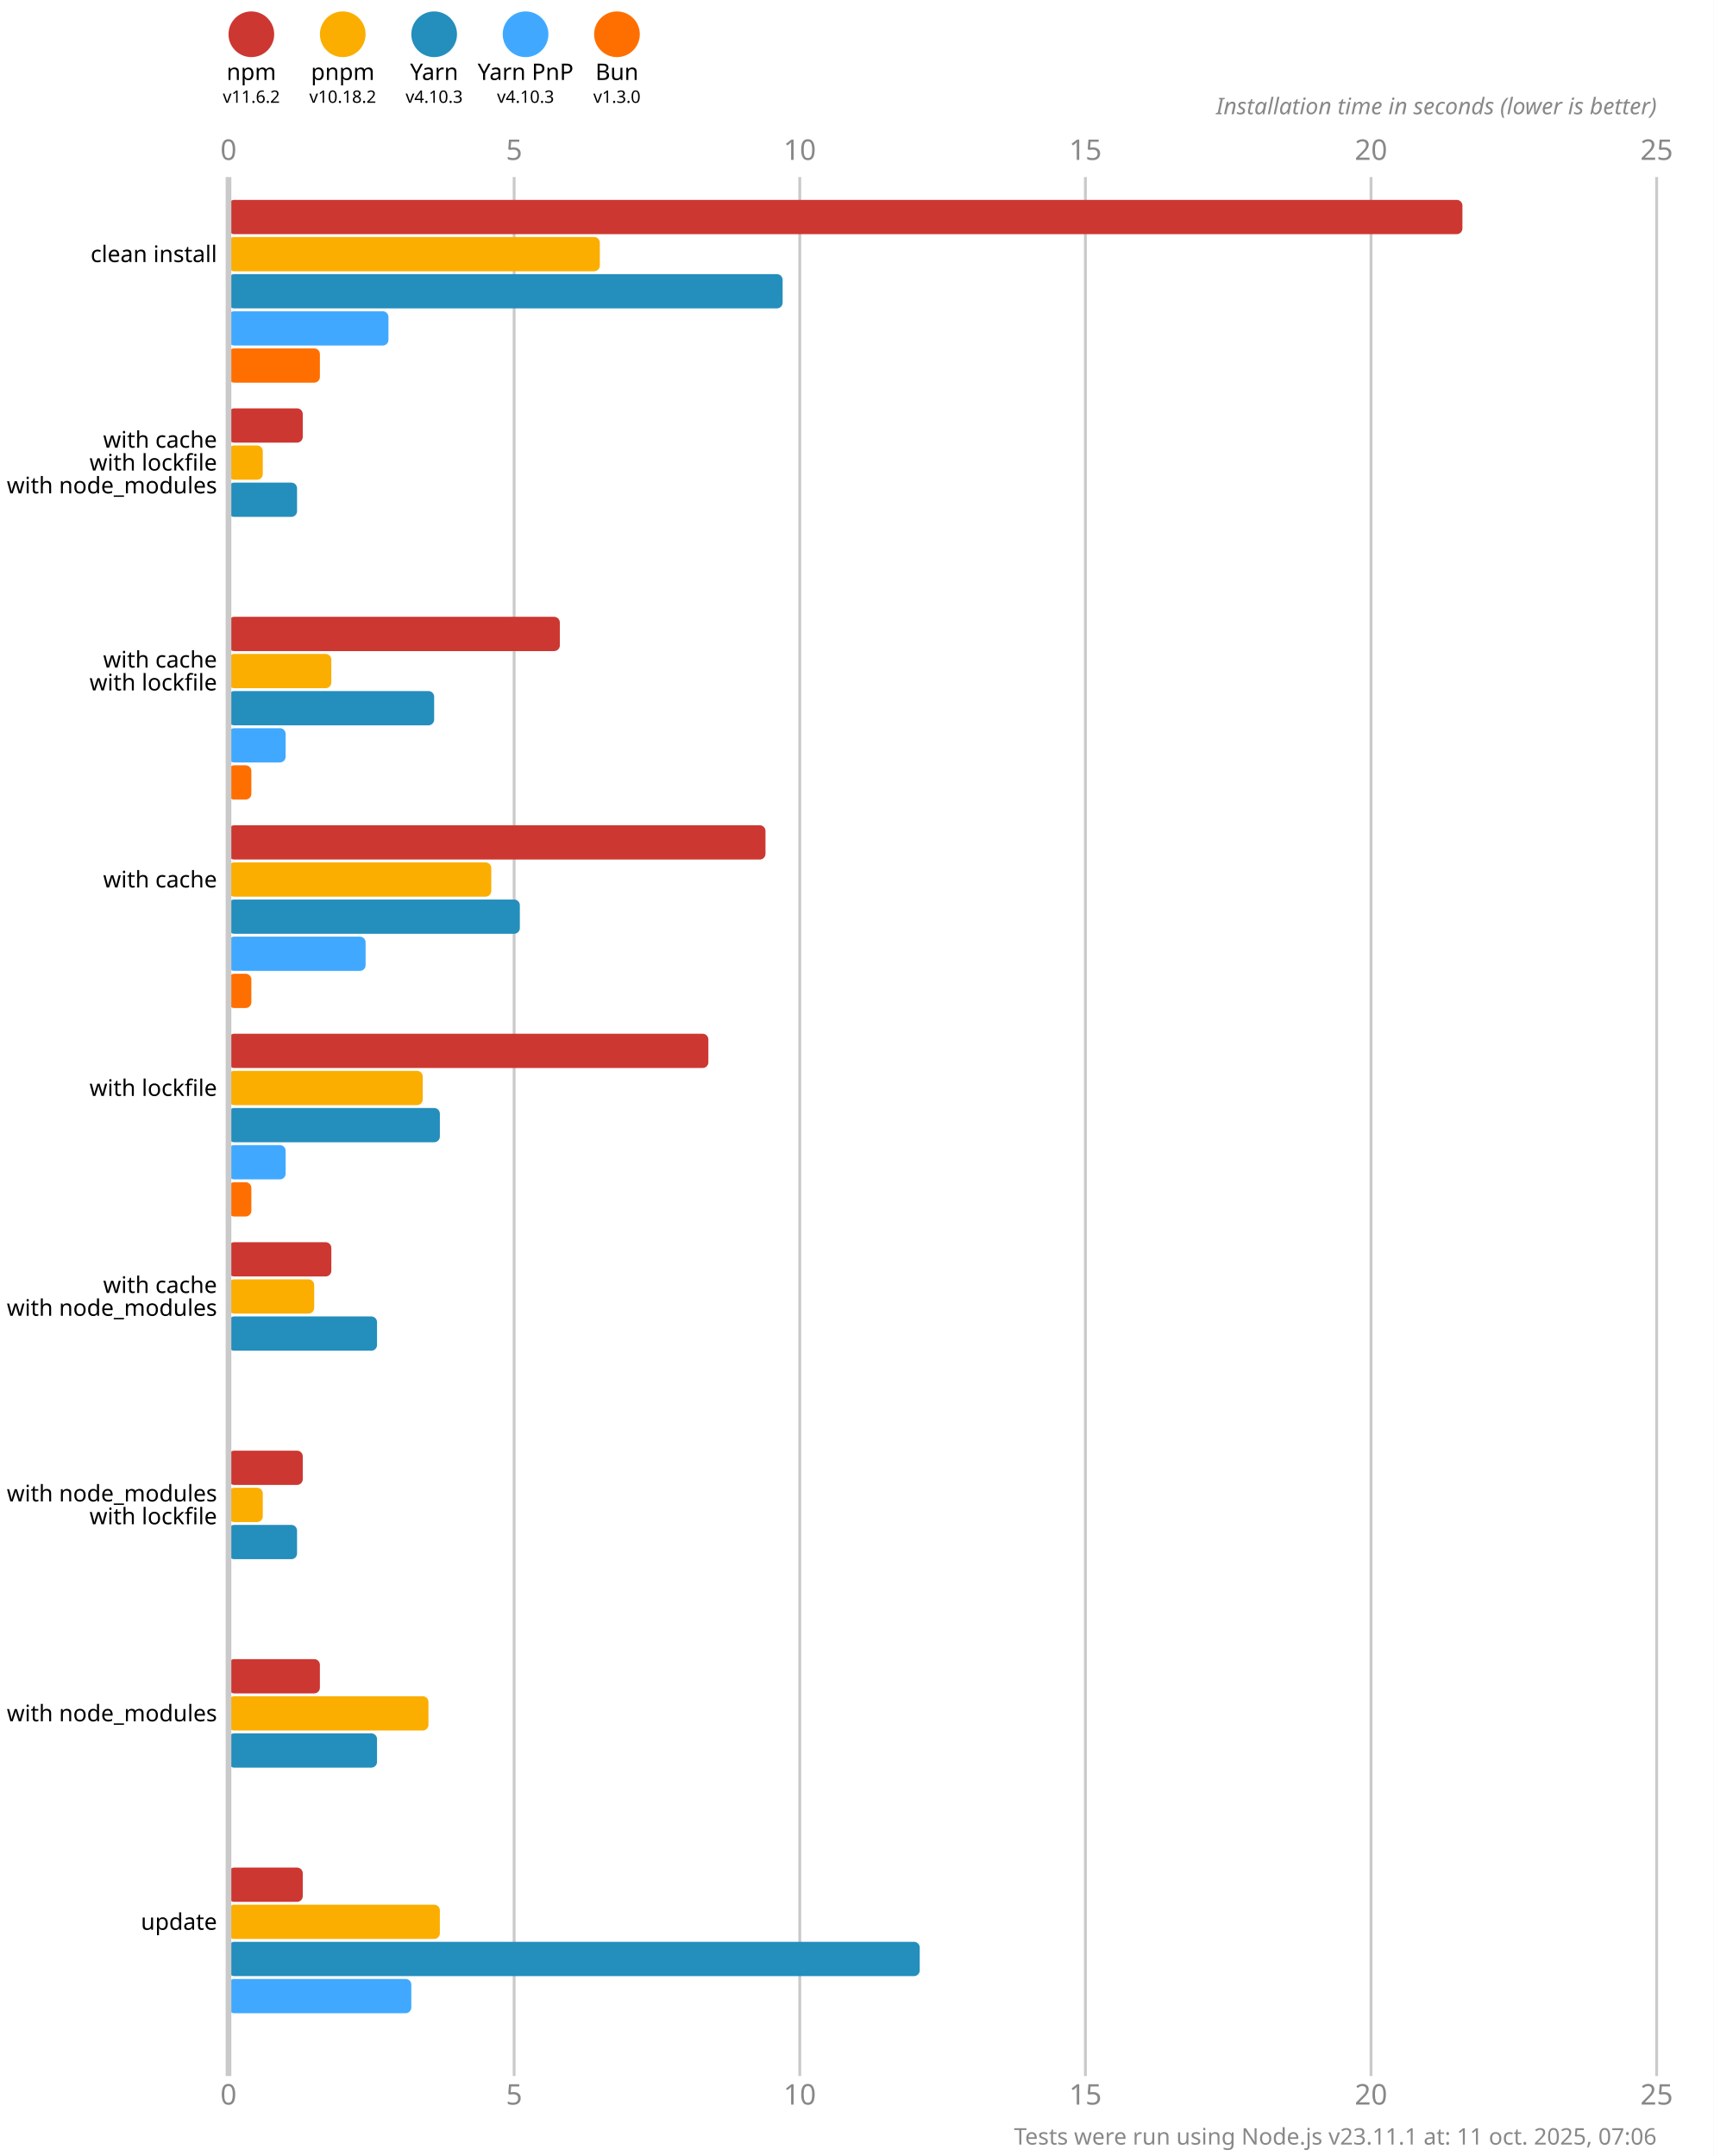
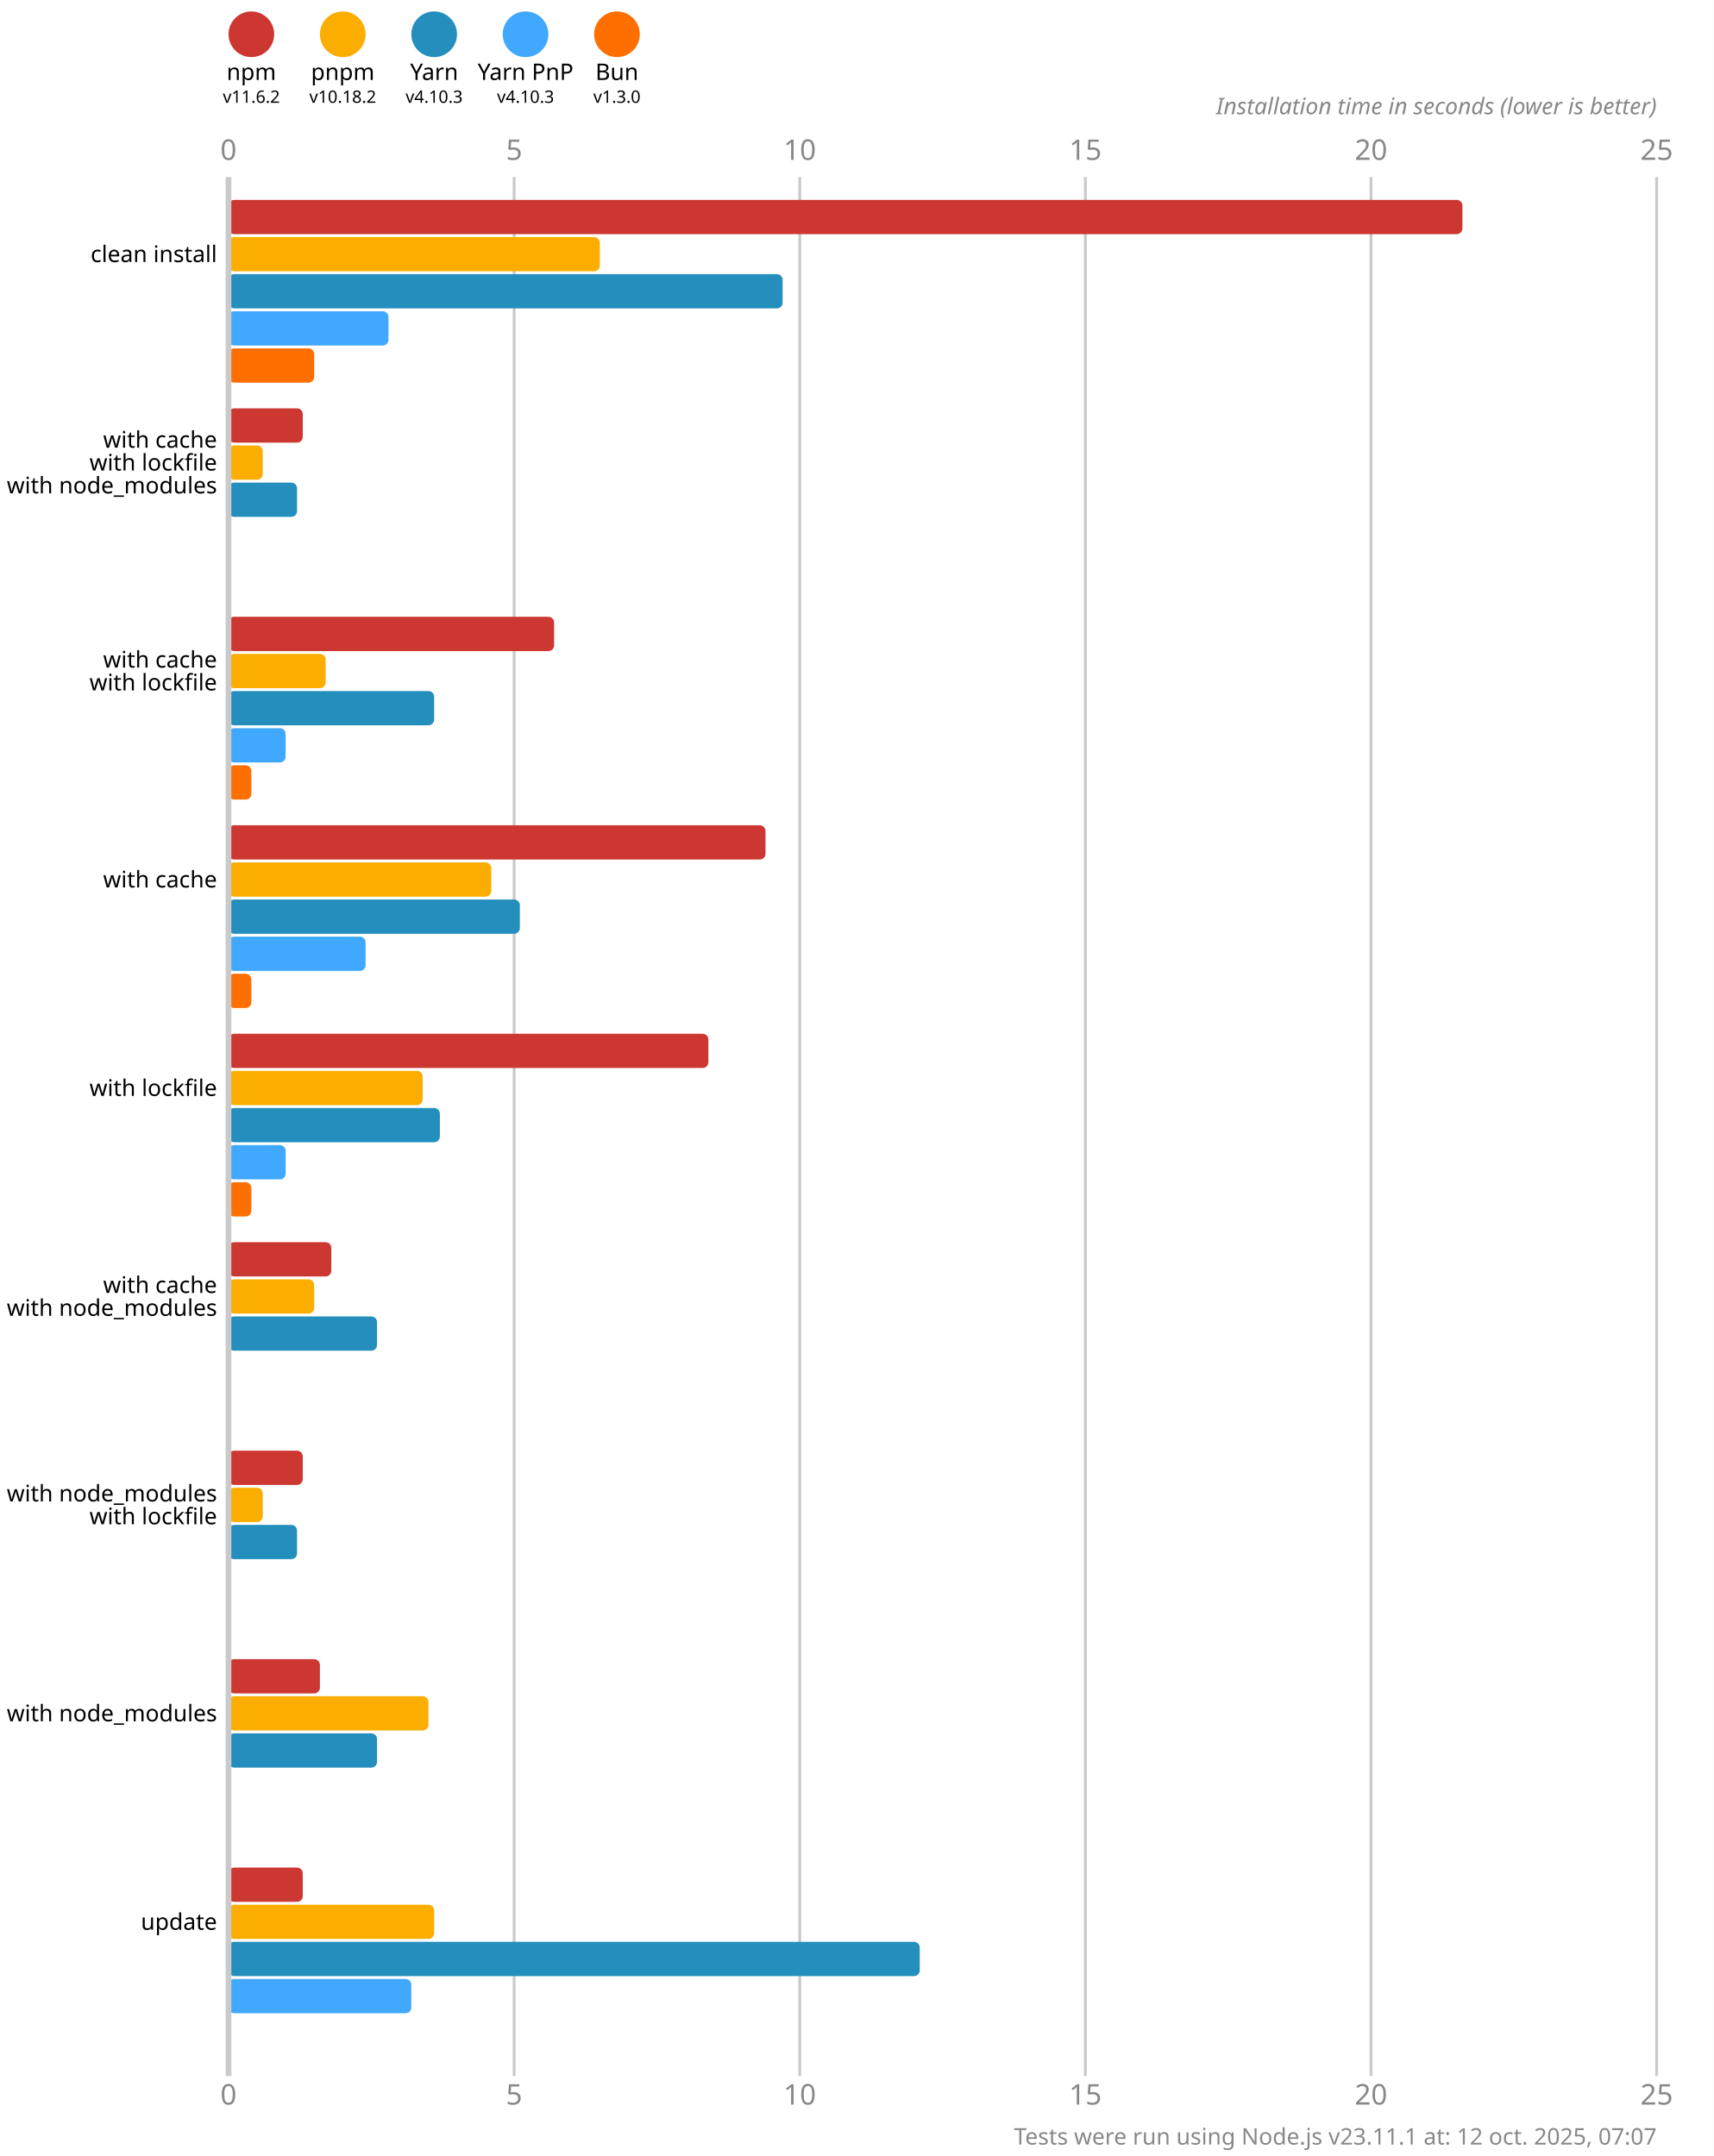
<svg xmlns="http://www.w3.org/2000/svg" version="1.1" viewBox="0 0 300 377.5">
  <style>
    .font { font-family: sans-serif; }
    .s3 { font-size: 3px; }
    .s4 { font-size: 4px; }
    .s5 { font-size: 5px; }
    .line { stroke: #cacaca; }
    .width { stroke-width: 0.5; }
    .text { fill: #888; }
  </style>
  <rect x="0" y="0" width="300" height="377.5" fill="#fff" />
  <circle cx="44" cy="6" r="4" fill="#cd3731" />
  <text x="44" y="14" class="font s4" text-anchor="middle">npm</text>
  <text x="44" y="18" class="font s3" text-anchor="middle">v11.6.2</text>
  <circle cx="60" cy="6" r="4" fill="#fbae00" />
  <text x="60" y="14" class="font s4" text-anchor="middle">pnpm</text>
  <text x="60" y="18" class="font s3" text-anchor="middle">v10.18.2</text>
  <circle cx="76" cy="6" r="4" fill="#248ebd" />
  <text x="76" y="14" class="font s4" text-anchor="middle">Yarn</text>
  <text x="76" y="18" class="font s3" text-anchor="middle">v4.10.3</text>
  <circle cx="92" cy="6" r="4" fill="#40a9ff" />
  <text x="92" y="14" class="font s4" text-anchor="middle">Yarn PnP</text>
  <text x="92" y="18" class="font s3" text-anchor="middle">v4.10.3</text>
  <circle cx="108" cy="6" r="4" fill="#ff6f00" />
  <text x="108" y="14" class="font s4" text-anchor="middle">Bun</text>
  <text x="108" y="18" class="font s3" text-anchor="middle">v1.3.0</text>
  <text x="40" y="28" class="font s5 text" text-anchor="middle">0</text>
  <text x="40" y="368.5" class="font s5 text" text-anchor="middle">0</text>
  <line x1="90" y1="31" x2="90" y2="363.5" class="line width" />
  <text x="90" y="28" class="font s5 text" text-anchor="middle">5</text>
  <text x="90" y="368.5" class="font s5 text" text-anchor="middle">5</text>
  <line x1="140" y1="31" x2="140" y2="363.5" class="line width" />
  <text x="140" y="28" class="font s5 text" text-anchor="middle">10</text>
  <text x="140" y="368.5" class="font s5 text" text-anchor="middle">10</text>
  <line x1="190" y1="31" x2="190" y2="363.5" class="line width" />
  <text x="190" y="28" class="font s5 text" text-anchor="middle">15</text>
  <text x="190" y="368.5" class="font s5 text" text-anchor="middle">15</text>
  <line x1="240" y1="31" x2="240" y2="363.5" class="line width" />
  <text x="240" y="28" class="font s5 text" text-anchor="middle">20</text>
  <text x="240" y="368.5" class="font s5 text" text-anchor="middle">20</text>
  <line x1="290" y1="31" x2="290" y2="363.5" class="line width" />
  <text x="290" y="28" class="font s5 text" text-anchor="middle">25</text>
  <text x="290" y="368.5" class="font s5 text" text-anchor="middle">25</text>
  <text x="290" y="20" class="font s4 text" font-style="italic" text-anchor="end">Installation time in seconds (lower is better)</text>
  <rect x="40" y="35" width="216" height="6" fill="#cd3731" rx="1" ry="1" />
  <rect x="40" y="41.5" width="65" height="6" fill="#fbae00" rx="1" ry="1" />
  <rect x="40" y="48" width="97" height="6" fill="#248ebd" rx="1" ry="1" />
  <rect x="40" y="54.5" width="28" height="6" fill="#40a9ff" rx="1" ry="1" />
-   <rect x="40" y="61" width="16" height="6" fill="#ff6f00" rx="1" ry="1" />
+   <rect x="40" y="61" width="15" height="6" fill="#ff6f00" rx="1" ry="1" />
  <rect x="40" y="71.5" width="13" height="6" fill="#cd3731" rx="1" ry="1" />
  <rect x="40" y="78" width="6" height="6" fill="#fbae00" rx="1" ry="1" />
  <rect x="40" y="84.5" width="12" height="6" fill="#248ebd" rx="1" ry="1" />
  <rect x="40" y="91" width="0" height="6" fill="#40a9ff" rx="1" ry="1" />
  <rect x="40" y="97.5" width="0" height="6" fill="#ff6f00" rx="1" ry="1" />
-   <rect x="40" y="108" width="58" height="6" fill="#cd3731" rx="1" ry="1" />
-   <rect x="40" y="114.5" width="18" height="6" fill="#fbae00" rx="1" ry="1" />
+   <rect x="40" y="108" width="57" height="6" fill="#cd3731" rx="1" ry="1" />
+   <rect x="40" y="114.5" width="17" height="6" fill="#fbae00" rx="1" ry="1" />
  <rect x="40" y="121" width="36" height="6" fill="#248ebd" rx="1" ry="1" />
  <rect x="40" y="127.5" width="10" height="6" fill="#40a9ff" rx="1" ry="1" />
  <rect x="40" y="134" width="4" height="6" fill="#ff6f00" rx="1" ry="1" />
  <rect x="40" y="144.5" width="94" height="6" fill="#cd3731" rx="1" ry="1" />
  <rect x="40" y="151" width="46" height="6" fill="#fbae00" rx="1" ry="1" />
  <rect x="40" y="157.5" width="51" height="6" fill="#248ebd" rx="1" ry="1" />
  <rect x="40" y="164" width="24" height="6" fill="#40a9ff" rx="1" ry="1" />
  <rect x="40" y="170.5" width="4" height="6" fill="#ff6f00" rx="1" ry="1" />
  <rect x="40" y="181" width="84" height="6" fill="#cd3731" rx="1" ry="1" />
  <rect x="40" y="187.5" width="34" height="6" fill="#fbae00" rx="1" ry="1" />
  <rect x="40" y="194" width="37" height="6" fill="#248ebd" rx="1" ry="1" />
  <rect x="40" y="200.5" width="10" height="6" fill="#40a9ff" rx="1" ry="1" />
  <rect x="40" y="207" width="4" height="6" fill="#ff6f00" rx="1" ry="1" />
  <rect x="40" y="217.5" width="18" height="6" fill="#cd3731" rx="1" ry="1" />
  <rect x="40" y="224" width="15" height="6" fill="#fbae00" rx="1" ry="1" />
  <rect x="40" y="230.5" width="26" height="6" fill="#248ebd" rx="1" ry="1" />
  <rect x="40" y="237" width="0" height="6" fill="#40a9ff" rx="1" ry="1" />
  <rect x="40" y="243.5" width="0" height="6" fill="#ff6f00" rx="1" ry="1" />
  <rect x="40" y="254" width="13" height="6" fill="#cd3731" rx="1" ry="1" />
  <rect x="40" y="260.5" width="6" height="6" fill="#fbae00" rx="1" ry="1" />
  <rect x="40" y="267" width="12" height="6" fill="#248ebd" rx="1" ry="1" />
  <rect x="40" y="273.5" width="0" height="6" fill="#40a9ff" rx="1" ry="1" />
  <rect x="40" y="280" width="0" height="6" fill="#ff6f00" rx="1" ry="1" />
  <rect x="40" y="290.5" width="16" height="6" fill="#cd3731" rx="1" ry="1" />
  <rect x="40" y="297" width="35" height="6" fill="#fbae00" rx="1" ry="1" />
  <rect x="40" y="303.5" width="26" height="6" fill="#248ebd" rx="1" ry="1" />
  <rect x="40" y="310" width="0" height="6" fill="#40a9ff" rx="1" ry="1" />
  <rect x="40" y="316.5" width="0" height="6" fill="#ff6f00" rx="1" ry="1" />
  <rect x="40" y="327" width="13" height="6" fill="#cd3731" rx="1" ry="1" />
-   <rect x="40" y="333.5" width="37" height="6" fill="#fbae00" rx="1" ry="1" />
+   <rect x="40" y="333.5" width="36" height="6" fill="#fbae00" rx="1" ry="1" />
  <rect x="40" y="340" width="121" height="6" fill="#248ebd" rx="1" ry="1" />
  <rect x="40" y="346.5" width="32" height="6" fill="#40a9ff" rx="1" ry="1" />
  <rect x="40" y="353" width="0" height="6" fill="#ff6f00" rx="1" ry="1" />
  <line x1="40" y1="31" x2="40" y2="363.5" class="line" />
  <text x="38" y="44.5" class="font s4" dominant-baseline="middle" text-anchor="end">clean install</text>
  <text x="38" y="77" class="font s4" dominant-baseline="middle" text-anchor="end">with cache</text>
  <text x="38" y="81" class="font s4" dominant-baseline="middle" text-anchor="end">with lockfile</text>
  <text x="38" y="85" class="font s4" dominant-baseline="middle" text-anchor="end">with node_modules</text>
  <text x="38" y="115.5" class="font s4" dominant-baseline="middle" text-anchor="end">with cache</text>
  <text x="38" y="119.5" class="font s4" dominant-baseline="middle" text-anchor="end">with lockfile</text>
  <text x="38" y="154" class="font s4" dominant-baseline="middle" text-anchor="end">with cache</text>
  <text x="38" y="190.5" class="font s4" dominant-baseline="middle" text-anchor="end">with lockfile</text>
  <text x="38" y="225" class="font s4" dominant-baseline="middle" text-anchor="end">with cache</text>
  <text x="38" y="229" class="font s4" dominant-baseline="middle" text-anchor="end">with node_modules</text>
  <text x="38" y="261.5" class="font s4" dominant-baseline="middle" text-anchor="end">with node_modules</text>
  <text x="38" y="265.5" class="font s4" dominant-baseline="middle" text-anchor="end">with lockfile</text>
  <text x="38" y="300" class="font s4" dominant-baseline="middle" text-anchor="end">with node_modules</text>
  <text x="38" y="336.5" class="font s4" dominant-baseline="middle" text-anchor="end">update</text>
-   <text x="290" y="375.5" class="font s4 text" text-anchor="end">Tests were run using Node.js v23.11.1 at: 11 oct. 2025, 07:06</text>
+   <text x="290" y="375.5" class="font s4 text" text-anchor="end">Tests were run using Node.js v23.11.1 at: 12 oct. 2025, 07:07</text>
</svg>
